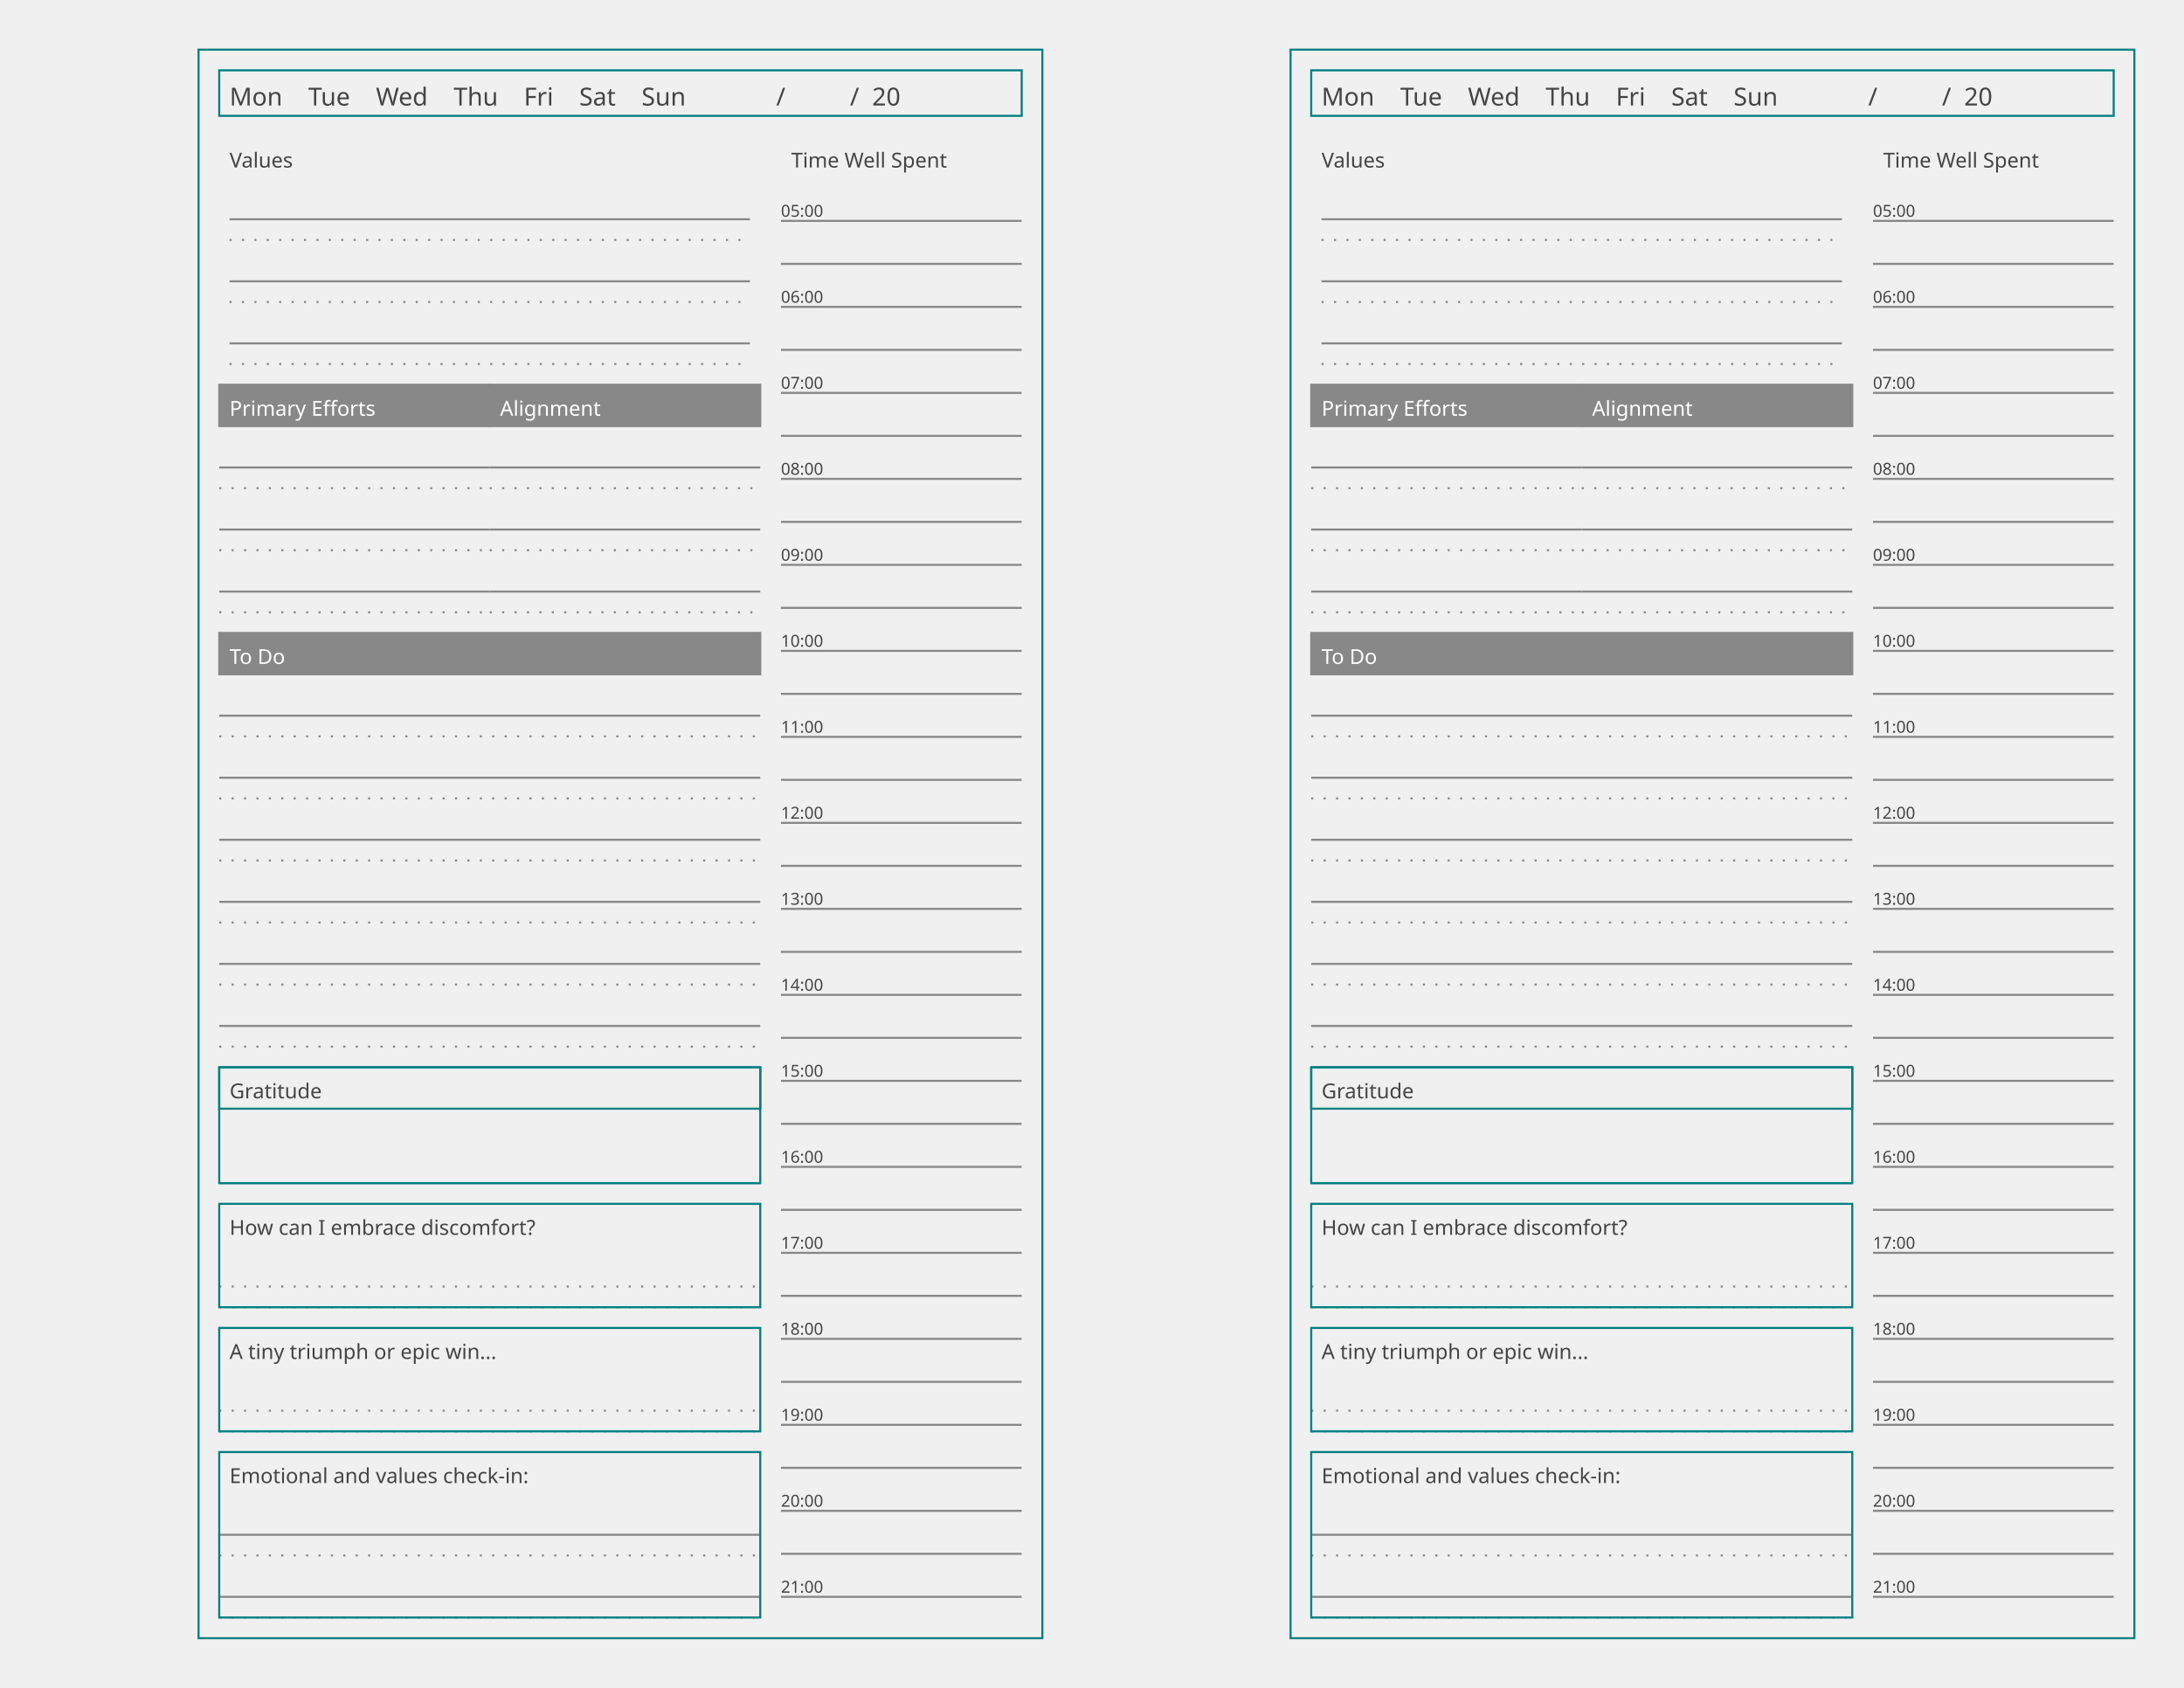
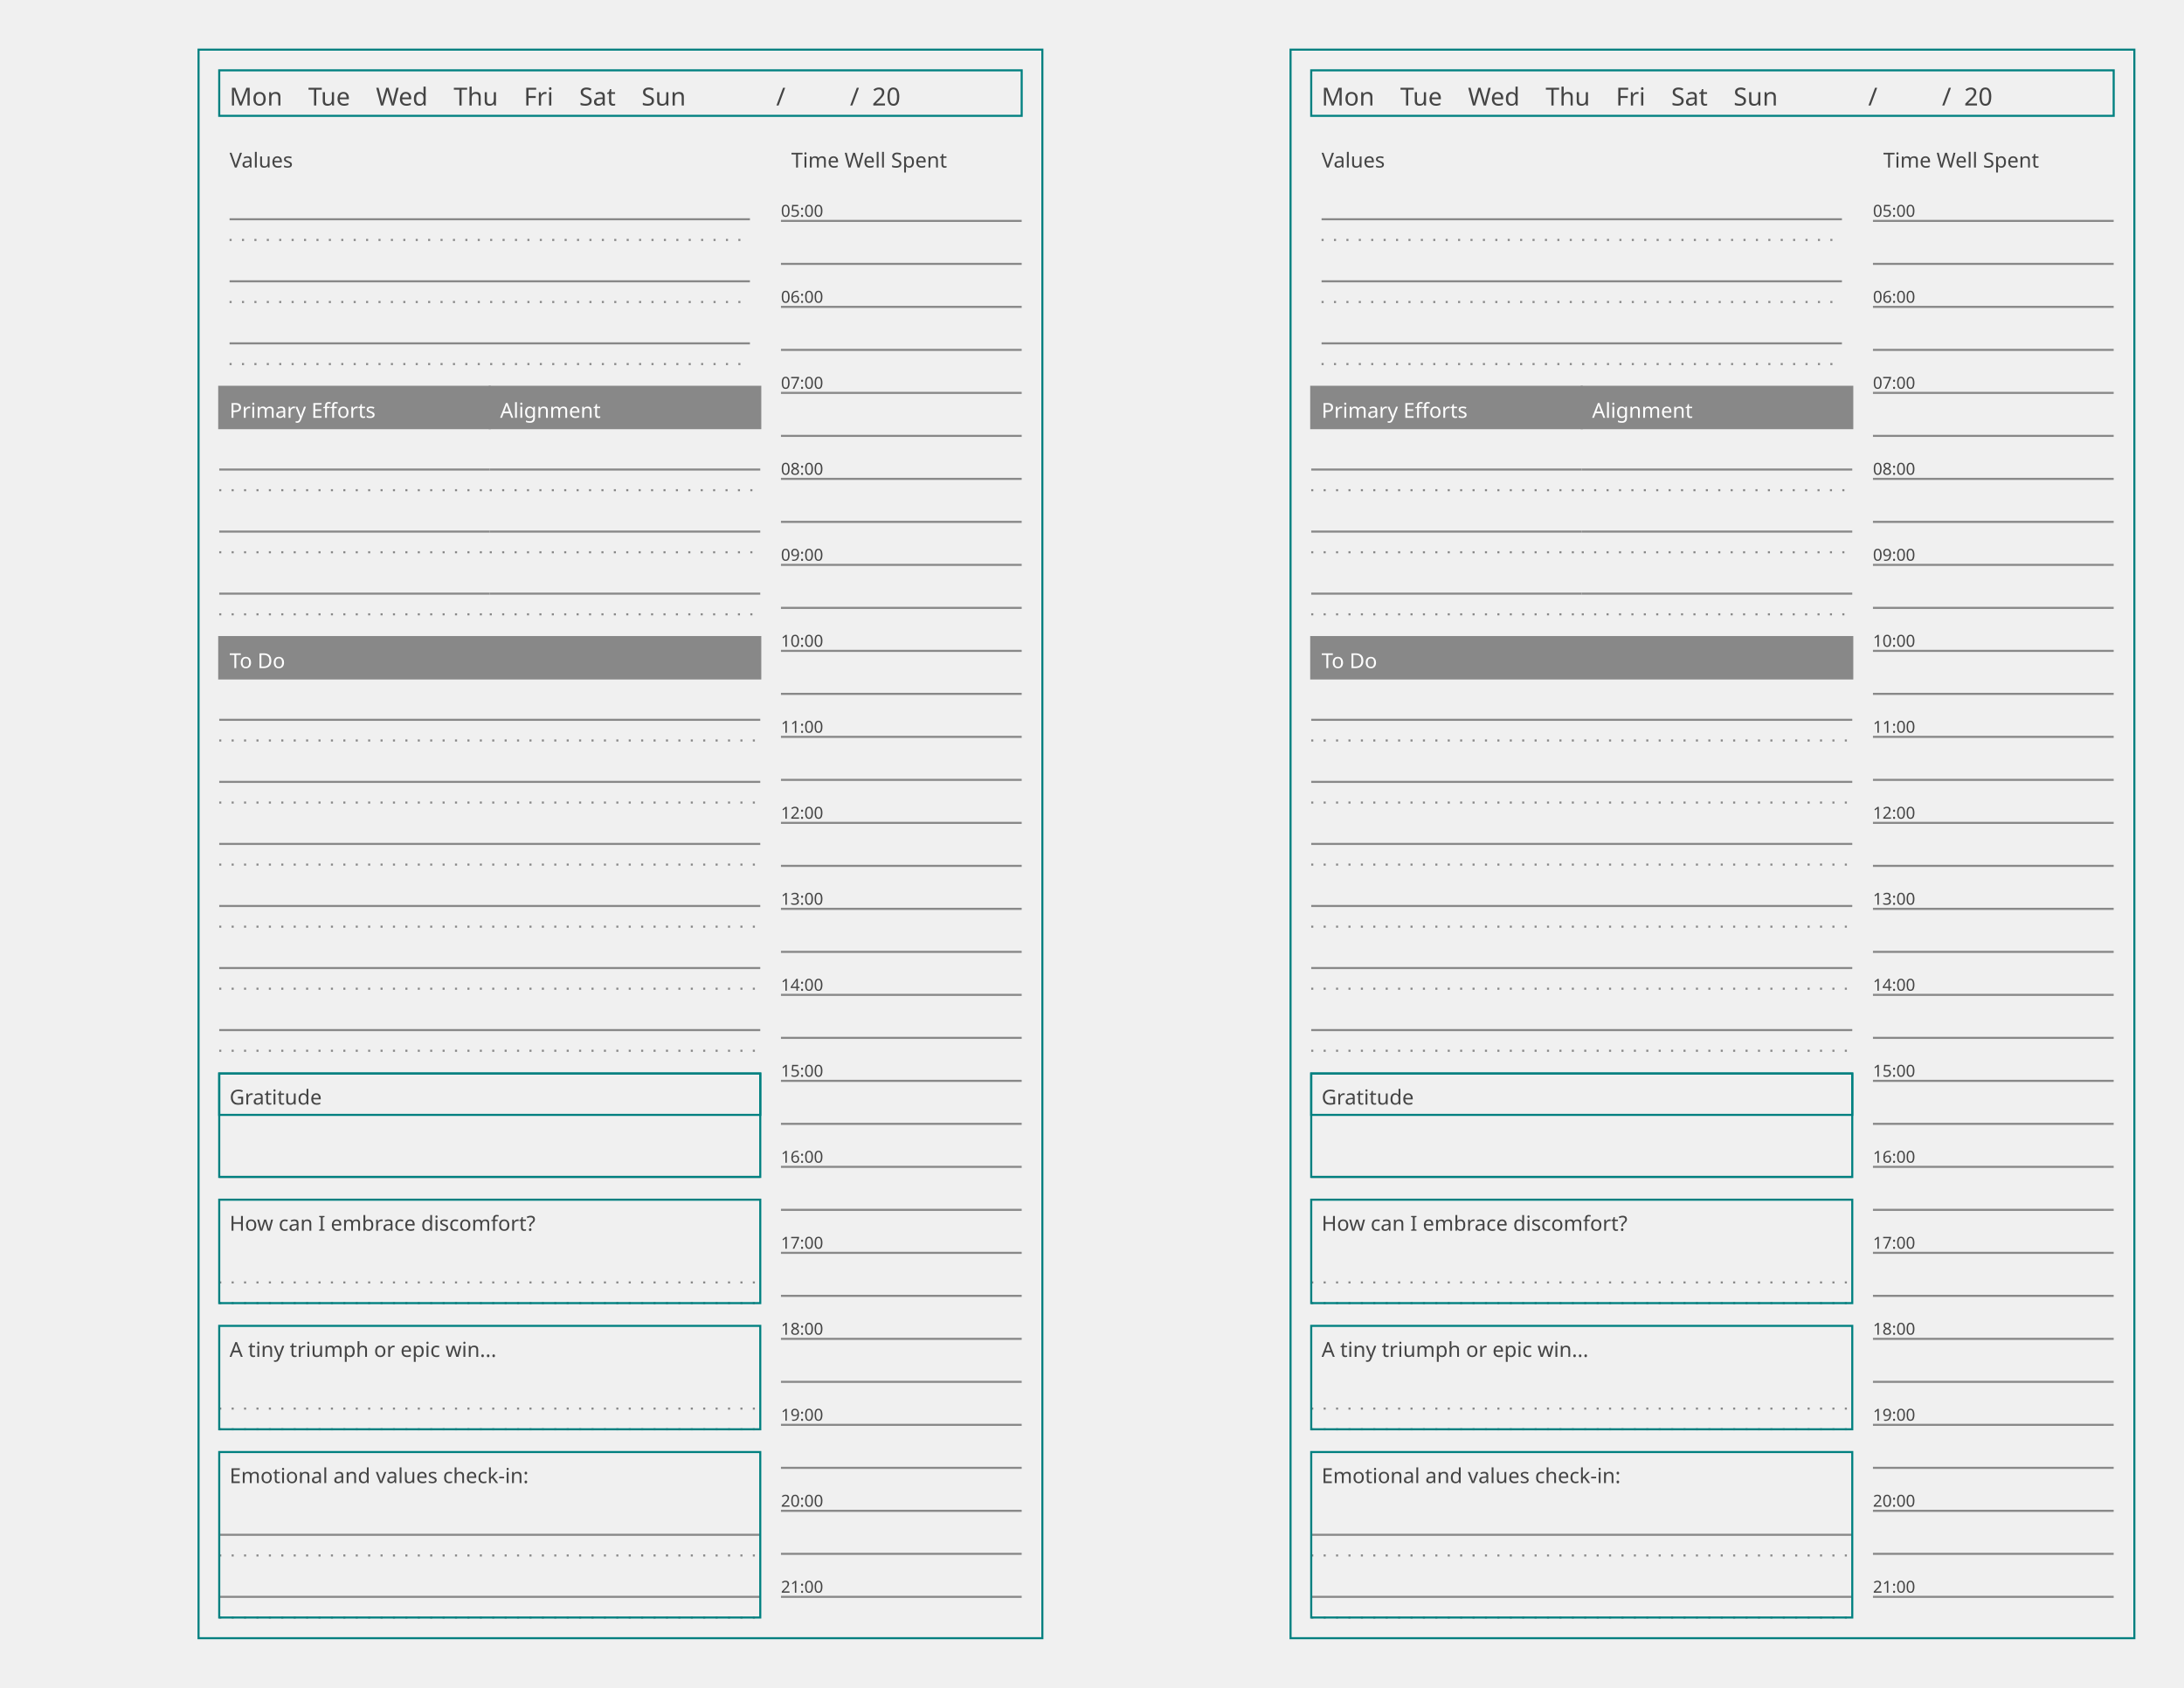
<svg xmlns="http://www.w3.org/2000/svg" baseProfile="tiny" height="8.5in" version="1.2" width="11in">
  <defs />
  <g transform="translate(96, 24.0)">
    <rect fill="none" height="768.0" stroke="#008080" width="408.0" x="0" y="0" />
    <g transform="translate(10, 10)">
      <rect fill="none" height="22" stroke="#008080" stroke-width="1" width="388.0" x="0" y="0" />
      <text alignment-baseline="text-after-edge" fill="#444444" font-family="Trebuchet MS" font-size="12" text-anchor="start" transform="translate(5,17)">Mon    Tue    Wed    Thu    Fri    Sat    Sun              /          /  20          </text>
    </g>
    <g transform="translate(10, 32)">
      <g transform="translate(0,10)">
        <g>
          <g transform="translate(0,0)">
            <text alignment-baseline="text-after-edge" fill="#444444" font-family="Ubuntu Mono" font-size="10" text-anchor="start" transform="translate(5,15)">Values</text>
          </g>
          <g transform="translate(0,20)">
            <g>
              <line stroke="#888888" stroke-dasharray="1,5" stroke-width="1" transform="translate(5,30.0)" x1="0" x2="251.6" y1="0" y2="0" />
              <line stroke="#888888" stroke-dasharray="1,5" stroke-width="1" transform="translate(5,60.0)" x1="0" x2="251.6" y1="0" y2="0" />
              <line stroke="#888888" stroke-dasharray="1,5" stroke-width="1" transform="translate(5,90.0)" x1="0" x2="251.6" y1="0" y2="0" />
            </g>
            <g>
              <line stroke="#888888" stroke-dasharray="1,0" stroke-width="1" transform="translate(5,20.0)" x1="0" x2="251.6" y1="0" y2="0" />
              <line stroke="#888888" stroke-dasharray="1,0" stroke-width="1" transform="translate(5,50.0)" x1="0" x2="251.6" y1="0" y2="0" />
              <line stroke="#888888" stroke-dasharray="1,0" stroke-width="1" transform="translate(5,80.0)" x1="0" x2="251.6" y1="0" y2="0" />
            </g>
          </g>
        </g>
      </g>
-       <g transform="translate(0,130)">
+       <g transform="translate(0,131.0)">
        <g>
          <g transform="translate(0,0)">
            <g>
              <g transform="translate(0,0)">
                <rect fill="#888888" height="20" stroke="#888888" stroke-width="1" width="130.8" x="0" y="0" />
                <text alignment-baseline="text-after-edge" fill="#ffffff" font-family="Trebuchet MS" font-size="10" text-anchor="start" transform="translate(5,15)">Primary Efforts</text>
              </g>
              <g transform="translate(0,20)">
                <g>
                  <line stroke="#888888" stroke-dasharray="1,5" stroke-width="1" transform="translate(0,30.0)" x1="0" x2="130.8" y1="0" y2="0" />
                  <line stroke="#888888" stroke-dasharray="1,5" stroke-width="1" transform="translate(0,60.0)" x1="0" x2="130.8" y1="0" y2="0" />
                  <line stroke="#888888" stroke-dasharray="1,5" stroke-width="1" transform="translate(0,90.0)" x1="0" x2="130.8" y1="0" y2="0" />
                </g>
                <g>
                  <line stroke="#888888" stroke-dasharray="1,0" stroke-width="1" transform="translate(0,20.0)" x1="0" x2="130.8" y1="0" y2="0" />
                  <line stroke="#888888" stroke-dasharray="1,0" stroke-width="1" transform="translate(0,50.0)" x1="0" x2="130.8" y1="0" y2="0" />
                  <line stroke="#888888" stroke-dasharray="1,0" stroke-width="1" transform="translate(0,80.0)" x1="0" x2="130.8" y1="0" y2="0" />
                </g>
              </g>
            </g>
          </g>
          <g transform="translate(130.8,0)">
            <g>
              <g transform="translate(0,0)">
                <rect fill="#888888" height="20" stroke="#888888" stroke-width="1" width="130.8" x="0" y="0" />
                <text alignment-baseline="text-after-edge" fill="#ffffff" font-family="Trebuchet MS" font-size="10" text-anchor="start" transform="translate(5,15)">Alignment</text>
              </g>
              <g transform="translate(0,20)">
                <g>
                  <line stroke="#888888" stroke-dasharray="1,5" stroke-width="1" transform="translate(0,30.0)" x1="0" x2="130.8" y1="0" y2="0" />
                  <line stroke="#888888" stroke-dasharray="1,5" stroke-width="1" transform="translate(0,60.0)" x1="0" x2="130.8" y1="0" y2="0" />
                  <line stroke="#888888" stroke-dasharray="1,5" stroke-width="1" transform="translate(0,90.0)" x1="0" x2="130.8" y1="0" y2="0" />
                </g>
                <g>
                  <line stroke="#888888" stroke-dasharray="1,0" stroke-width="1" transform="translate(0,20.0)" x1="0" x2="130.8" y1="0" y2="0" />
                  <line stroke="#888888" stroke-dasharray="1,0" stroke-width="1" transform="translate(0,50.0)" x1="0" x2="130.8" y1="0" y2="0" />
                  <line stroke="#888888" stroke-dasharray="1,0" stroke-width="1" transform="translate(0,80.0)" x1="0" x2="130.8" y1="0" y2="0" />
                </g>
              </g>
            </g>
          </g>
        </g>
      </g>
-       <g transform="translate(0,250)">
+       <g transform="translate(0,252.0)">
        <g>
          <g transform="translate(0,0)">
            <rect fill="#888888" height="20" stroke="#888888" stroke-width="1" width="261.6" x="0" y="0" />
            <text alignment-baseline="text-after-edge" fill="#ffffff" font-family="Ubuntu Mono" font-size="10" text-anchor="start" transform="translate(5,15)">To Do</text>
          </g>
          <g transform="translate(0,20)">
            <g>
              <line stroke="#888888" stroke-dasharray="1,5" stroke-width="1" transform="translate(0,30.0)" x1="0" x2="261.6" y1="0" y2="0" />
              <line stroke="#888888" stroke-dasharray="1,5" stroke-width="1" transform="translate(0,60.0)" x1="0" x2="261.6" y1="0" y2="0" />
              <line stroke="#888888" stroke-dasharray="1,5" stroke-width="1" transform="translate(0,90.0)" x1="0" x2="261.6" y1="0" y2="0" />
              <line stroke="#888888" stroke-dasharray="1,5" stroke-width="1" transform="translate(0,120.0)" x1="0" x2="261.6" y1="0" y2="0" />
              <line stroke="#888888" stroke-dasharray="1,5" stroke-width="1" transform="translate(0,150.0)" x1="0" x2="261.6" y1="0" y2="0" />
              <line stroke="#888888" stroke-dasharray="1,5" stroke-width="1" transform="translate(0,180.0)" x1="0" x2="261.6" y1="0" y2="0" />
            </g>
            <g>
              <line stroke="#888888" stroke-dasharray="1,0" stroke-width="1" transform="translate(0,20.0)" x1="0" x2="261.6" y1="0" y2="0" />
              <line stroke="#888888" stroke-dasharray="1,0" stroke-width="1" transform="translate(0,50.0)" x1="0" x2="261.6" y1="0" y2="0" />
              <line stroke="#888888" stroke-dasharray="1,0" stroke-width="1" transform="translate(0,80.0)" x1="0" x2="261.6" y1="0" y2="0" />
              <line stroke="#888888" stroke-dasharray="1,0" stroke-width="1" transform="translate(0,110.0)" x1="0" x2="261.6" y1="0" y2="0" />
              <line stroke="#888888" stroke-dasharray="1,0" stroke-width="1" transform="translate(0,140.0)" x1="0" x2="261.6" y1="0" y2="0" />
              <line stroke="#888888" stroke-dasharray="1,0" stroke-width="1" transform="translate(0,170.0)" x1="0" x2="261.6" y1="0" y2="0" />
            </g>
          </g>
        </g>
      </g>
-       <g transform="translate(0,460)">
+       <g transform="translate(0,463.0)">
        <g>
          <g transform="translate(0,0)">
            <rect fill="none" height="20" stroke="#008080" stroke-width="1" width="261.6" x="0" y="0" />
            <text alignment-baseline="text-after-edge" fill="#444444" font-family="Trebuchet MS" font-size="10" text-anchor="start" transform="translate(5,15)">Gratitude</text>
          </g>
          <g transform="translate(0,20)">
-             <line stroke="#888888" stroke-dasharray="1,0" stroke-width="1" transform="translate(0,36.0)" x1="0" x2="261.6" y1="0" y2="0" />
-           </g>
-         </g>
-         <rect fill="none" height="56.0" stroke="#008080" stroke-width="1" width="261.6" x="0" y="0" />
-       </g>
-       <g transform="translate(0,526.0)">
+             <line stroke="#888888" stroke-dasharray="1,0" stroke-width="1" transform="translate(0,30.0)" x1="0" x2="261.6" y1="0" y2="0" />
+           </g>
+         </g>
+         <rect fill="none" height="50" stroke="#008080" stroke-width="1" width="261.6" x="0" y="0" />
+       </g>
+       <g transform="translate(0,524.0)">
        <g>
          <g transform="translate(0,0)">
            <text alignment-baseline="text-after-edge" fill="#444444" font-family="Ubuntu Mono" font-size="10" text-anchor="start" transform="translate(5,15)">How can I embrace discomfort?</text>
          </g>
          <g transform="translate(0,20)">
            <g>
              <line stroke="#888888" stroke-dasharray="1,5" stroke-width="1" transform="translate(0,30.0)" x1="0" x2="261.6" y1="0" y2="0" />
            </g>
            <g>
              <line stroke="#888888" stroke-dasharray="1,5" stroke-width="1" transform="translate(0,20.0)" x1="0" x2="261.6" y1="0" y2="0" />
            </g>
          </g>
        </g>
        <rect fill="none" height="50" stroke="#008080" stroke-width="1" width="261.6" x="0" y="0" />
      </g>
-       <g transform="translate(0,586.0)">
+       <g transform="translate(0,585.0)">
        <g>
          <g transform="translate(0,0)">
            <text alignment-baseline="text-after-edge" fill="#444444" font-family="Ubuntu Mono" font-size="10" text-anchor="start" transform="translate(5,15)">A tiny triumph or epic win...</text>
          </g>
          <g transform="translate(0,20)">
            <g>
              <line stroke="#888888" stroke-dasharray="1,5" stroke-width="1" transform="translate(0,30.0)" x1="0" x2="261.6" y1="0" y2="0" />
            </g>
            <g>
              <line stroke="#888888" stroke-dasharray="1,5" stroke-width="1" transform="translate(0,20.0)" x1="0" x2="261.6" y1="0" y2="0" />
            </g>
          </g>
        </g>
        <rect fill="none" height="50" stroke="#008080" stroke-width="1" width="261.6" x="0" y="0" />
      </g>
      <g transform="translate(0,646.0)">
        <g>
          <g transform="translate(0,0)">
            <text alignment-baseline="text-after-edge" fill="#444444" font-family="Ubuntu Mono" font-size="10" text-anchor="start" transform="translate(5,15)">Emotional and values check-in:</text>
          </g>
          <g transform="translate(0,20)">
            <g>
              <line stroke="#888888" stroke-dasharray="1,5" stroke-width="1" transform="translate(0,30.0)" x1="0" x2="261.6" y1="0" y2="0" />
              <line stroke="#888888" stroke-dasharray="1,5" stroke-width="1" transform="translate(0,60.0)" x1="0" x2="261.6" y1="0" y2="0" />
            </g>
            <g>
              <line stroke="#888888" stroke-dasharray="1,0" stroke-width="1" transform="translate(0,20.0)" x1="0" x2="261.6" y1="0" y2="0" />
              <line stroke="#888888" stroke-dasharray="1,0" stroke-width="1" transform="translate(0,50.0)" x1="0" x2="261.6" y1="0" y2="0" />
            </g>
          </g>
        </g>
        <rect fill="none" height="80" stroke="#008080" stroke-width="1" width="261.6" x="0" y="0" />
      </g>
    </g>
    <g transform="translate(281.6,32)">
      <g>
        <rect fill="none" height="20" stroke="none" width="116.4" x="0" y="10" />
        <text alignment-baseline="text-after-edge" fill="#444444" font-family="Ubuntu Mono" font-size="10" text-anchor="start" x="5" y="25">Time Well Spent</text>
      </g>
      <g>
        <text alignment-baseline="text-after-edge" fill="#444444" font-family="Ubuntu Mono" font-size="8" text-anchor="start" x="0" y="48.788">05:00</text>
        <line stroke="#888888" x1="0" x2="116.4" y1="50.788" y2="50.788" />
        <line stroke="#888888" x1="0" x2="116.4" y1="71.576" y2="71.576" />
        <text alignment-baseline="text-after-edge" fill="#444444" font-family="Ubuntu Mono" font-size="8" text-anchor="start" x="0" y="90.364">06:00</text>
        <line stroke="#888888" x1="0" x2="116.4" y1="92.364" y2="92.364" />
        <line stroke="#888888" x1="0" x2="116.4" y1="113.152" y2="113.152" />
        <text alignment-baseline="text-after-edge" fill="#444444" font-family="Ubuntu Mono" font-size="8" text-anchor="start" x="0" y="131.939">07:00</text>
        <line stroke="#888888" x1="0" x2="116.4" y1="133.939" y2="133.939" />
        <line stroke="#888888" x1="0" x2="116.4" y1="154.727" y2="154.727" />
        <text alignment-baseline="text-after-edge" fill="#444444" font-family="Ubuntu Mono" font-size="8" text-anchor="start" x="0" y="173.515">08:00</text>
        <line stroke="#888888" x1="0" x2="116.4" y1="175.515" y2="175.515" />
        <line stroke="#888888" x1="0" x2="116.4" y1="196.303" y2="196.303" />
        <text alignment-baseline="text-after-edge" fill="#444444" font-family="Ubuntu Mono" font-size="8" text-anchor="start" x="0" y="215.091">09:00</text>
        <line stroke="#888888" x1="0" x2="116.4" y1="217.091" y2="217.091" />
        <line stroke="#888888" x1="0" x2="116.4" y1="237.879" y2="237.879" />
        <text alignment-baseline="text-after-edge" fill="#444444" font-family="Ubuntu Mono" font-size="8" text-anchor="start" x="0" y="256.667">10:00</text>
        <line stroke="#888888" x1="0" x2="116.4" y1="258.667" y2="258.667" />
        <line stroke="#888888" x1="0" x2="116.4" y1="279.455" y2="279.455" />
        <text alignment-baseline="text-after-edge" fill="#444444" font-family="Ubuntu Mono" font-size="8" text-anchor="start" x="0" y="298.242">11:00</text>
        <line stroke="#888888" x1="0" x2="116.4" y1="300.242" y2="300.242" />
        <line stroke="#888888" x1="0" x2="116.4" y1="321.03" y2="321.03" />
        <text alignment-baseline="text-after-edge" fill="#444444" font-family="Ubuntu Mono" font-size="8" text-anchor="start" x="0" y="339.818">12:00</text>
        <line stroke="#888888" x1="0" x2="116.4" y1="341.818" y2="341.818" />
        <line stroke="#888888" x1="0" x2="116.4" y1="362.606" y2="362.606" />
        <text alignment-baseline="text-after-edge" fill="#444444" font-family="Ubuntu Mono" font-size="8" text-anchor="start" x="0" y="381.394">13:00</text>
        <line stroke="#888888" x1="0" x2="116.4" y1="383.394" y2="383.394" />
        <line stroke="#888888" x1="0" x2="116.4" y1="404.182" y2="404.182" />
        <text alignment-baseline="text-after-edge" fill="#444444" font-family="Ubuntu Mono" font-size="8" text-anchor="start" x="0" y="422.97">14:00</text>
        <line stroke="#888888" x1="0" x2="116.4" y1="424.97" y2="424.97" />
        <line stroke="#888888" x1="0" x2="116.4" y1="445.758" y2="445.758" />
        <text alignment-baseline="text-after-edge" fill="#444444" font-family="Ubuntu Mono" font-size="8" text-anchor="start" x="0" y="464.545">15:00</text>
        <line stroke="#888888" x1="0" x2="116.4" y1="466.545" y2="466.545" />
        <line stroke="#888888" x1="0" x2="116.4" y1="487.333" y2="487.333" />
        <text alignment-baseline="text-after-edge" fill="#444444" font-family="Ubuntu Mono" font-size="8" text-anchor="start" x="0" y="506.121">16:00</text>
        <line stroke="#888888" x1="0" x2="116.4" y1="508.121" y2="508.121" />
        <line stroke="#888888" x1="0" x2="116.4" y1="528.909" y2="528.909" />
        <text alignment-baseline="text-after-edge" fill="#444444" font-family="Ubuntu Mono" font-size="8" text-anchor="start" x="0" y="547.697">17:00</text>
        <line stroke="#888888" x1="0" x2="116.4" y1="549.697" y2="549.697" />
        <line stroke="#888888" x1="0" x2="116.4" y1="570.485" y2="570.485" />
        <text alignment-baseline="text-after-edge" fill="#444444" font-family="Ubuntu Mono" font-size="8" text-anchor="start" x="0" y="589.273">18:00</text>
        <line stroke="#888888" x1="0" x2="116.4" y1="591.273" y2="591.273" />
        <line stroke="#888888" x1="0" x2="116.4" y1="612.061" y2="612.061" />
        <text alignment-baseline="text-after-edge" fill="#444444" font-family="Ubuntu Mono" font-size="8" text-anchor="start" x="0" y="630.848">19:00</text>
        <line stroke="#888888" x1="0" x2="116.4" y1="632.848" y2="632.848" />
        <line stroke="#888888" x1="0" x2="116.4" y1="653.636" y2="653.636" />
        <text alignment-baseline="text-after-edge" fill="#444444" font-family="Ubuntu Mono" font-size="8" text-anchor="start" x="0" y="672.424">20:00</text>
        <line stroke="#888888" x1="0" x2="116.4" y1="674.424" y2="674.424" />
        <line stroke="#888888" x1="0" x2="116.4" y1="695.212" y2="695.212" />
        <text alignment-baseline="text-after-edge" fill="#444444" font-family="Ubuntu Mono" font-size="8" text-anchor="start" x="0" y="714.0">21:00</text>
        <line stroke="#888888" x1="0" x2="116.4" y1="716.0" y2="716.0" />
      </g>
    </g>
  </g>
  <g transform="translate(624.0, 24.0)">
    <rect fill="none" height="768.0" stroke="#008080" width="408.0" x="0" y="0" />
    <g transform="translate(10, 10)">
      <rect fill="none" height="22" stroke="#008080" stroke-width="1" width="388.0" x="0" y="0" />
      <text alignment-baseline="text-after-edge" fill="#444444" font-family="Trebuchet MS" font-size="12" text-anchor="start" transform="translate(5,17)">Mon    Tue    Wed    Thu    Fri    Sat    Sun              /          /  20          </text>
    </g>
    <g transform="translate(10, 32)">
      <g transform="translate(0,10)">
        <g>
          <g transform="translate(0,0)">
            <text alignment-baseline="text-after-edge" fill="#444444" font-family="Ubuntu Mono" font-size="10" text-anchor="start" transform="translate(5,15)">Values</text>
          </g>
          <g transform="translate(0,20)">
            <g>
              <line stroke="#888888" stroke-dasharray="1,5" stroke-width="1" transform="translate(5,30.0)" x1="0" x2="251.6" y1="0" y2="0" />
              <line stroke="#888888" stroke-dasharray="1,5" stroke-width="1" transform="translate(5,60.0)" x1="0" x2="251.6" y1="0" y2="0" />
              <line stroke="#888888" stroke-dasharray="1,5" stroke-width="1" transform="translate(5,90.0)" x1="0" x2="251.6" y1="0" y2="0" />
            </g>
            <g>
              <line stroke="#888888" stroke-dasharray="1,0" stroke-width="1" transform="translate(5,20.0)" x1="0" x2="251.6" y1="0" y2="0" />
              <line stroke="#888888" stroke-dasharray="1,0" stroke-width="1" transform="translate(5,50.0)" x1="0" x2="251.6" y1="0" y2="0" />
              <line stroke="#888888" stroke-dasharray="1,0" stroke-width="1" transform="translate(5,80.0)" x1="0" x2="251.6" y1="0" y2="0" />
            </g>
          </g>
        </g>
      </g>
-       <g transform="translate(0,130)">
+       <g transform="translate(0,131.0)">
        <g>
          <g transform="translate(0,0)">
            <g>
              <g transform="translate(0,0)">
                <rect fill="#888888" height="20" stroke="#888888" stroke-width="1" width="130.8" x="0" y="0" />
                <text alignment-baseline="text-after-edge" fill="#ffffff" font-family="Trebuchet MS" font-size="10" text-anchor="start" transform="translate(5,15)">Primary Efforts</text>
              </g>
              <g transform="translate(0,20)">
                <g>
                  <line stroke="#888888" stroke-dasharray="1,5" stroke-width="1" transform="translate(0,30.0)" x1="0" x2="130.8" y1="0" y2="0" />
                  <line stroke="#888888" stroke-dasharray="1,5" stroke-width="1" transform="translate(0,60.0)" x1="0" x2="130.8" y1="0" y2="0" />
                  <line stroke="#888888" stroke-dasharray="1,5" stroke-width="1" transform="translate(0,90.0)" x1="0" x2="130.8" y1="0" y2="0" />
                </g>
                <g>
                  <line stroke="#888888" stroke-dasharray="1,0" stroke-width="1" transform="translate(0,20.0)" x1="0" x2="130.8" y1="0" y2="0" />
                  <line stroke="#888888" stroke-dasharray="1,0" stroke-width="1" transform="translate(0,50.0)" x1="0" x2="130.8" y1="0" y2="0" />
                  <line stroke="#888888" stroke-dasharray="1,0" stroke-width="1" transform="translate(0,80.0)" x1="0" x2="130.8" y1="0" y2="0" />
                </g>
              </g>
            </g>
          </g>
          <g transform="translate(130.8,0)">
            <g>
              <g transform="translate(0,0)">
                <rect fill="#888888" height="20" stroke="#888888" stroke-width="1" width="130.8" x="0" y="0" />
                <text alignment-baseline="text-after-edge" fill="#ffffff" font-family="Trebuchet MS" font-size="10" text-anchor="start" transform="translate(5,15)">Alignment</text>
              </g>
              <g transform="translate(0,20)">
                <g>
                  <line stroke="#888888" stroke-dasharray="1,5" stroke-width="1" transform="translate(0,30.0)" x1="0" x2="130.8" y1="0" y2="0" />
                  <line stroke="#888888" stroke-dasharray="1,5" stroke-width="1" transform="translate(0,60.0)" x1="0" x2="130.8" y1="0" y2="0" />
                  <line stroke="#888888" stroke-dasharray="1,5" stroke-width="1" transform="translate(0,90.0)" x1="0" x2="130.8" y1="0" y2="0" />
                </g>
                <g>
                  <line stroke="#888888" stroke-dasharray="1,0" stroke-width="1" transform="translate(0,20.0)" x1="0" x2="130.8" y1="0" y2="0" />
                  <line stroke="#888888" stroke-dasharray="1,0" stroke-width="1" transform="translate(0,50.0)" x1="0" x2="130.8" y1="0" y2="0" />
                  <line stroke="#888888" stroke-dasharray="1,0" stroke-width="1" transform="translate(0,80.0)" x1="0" x2="130.8" y1="0" y2="0" />
                </g>
              </g>
            </g>
          </g>
        </g>
      </g>
-       <g transform="translate(0,250)">
+       <g transform="translate(0,252.0)">
        <g>
          <g transform="translate(0,0)">
            <rect fill="#888888" height="20" stroke="#888888" stroke-width="1" width="261.6" x="0" y="0" />
            <text alignment-baseline="text-after-edge" fill="#ffffff" font-family="Ubuntu Mono" font-size="10" text-anchor="start" transform="translate(5,15)">To Do</text>
          </g>
          <g transform="translate(0,20)">
            <g>
              <line stroke="#888888" stroke-dasharray="1,5" stroke-width="1" transform="translate(0,30.0)" x1="0" x2="261.6" y1="0" y2="0" />
              <line stroke="#888888" stroke-dasharray="1,5" stroke-width="1" transform="translate(0,60.0)" x1="0" x2="261.6" y1="0" y2="0" />
              <line stroke="#888888" stroke-dasharray="1,5" stroke-width="1" transform="translate(0,90.0)" x1="0" x2="261.6" y1="0" y2="0" />
              <line stroke="#888888" stroke-dasharray="1,5" stroke-width="1" transform="translate(0,120.0)" x1="0" x2="261.6" y1="0" y2="0" />
              <line stroke="#888888" stroke-dasharray="1,5" stroke-width="1" transform="translate(0,150.0)" x1="0" x2="261.6" y1="0" y2="0" />
              <line stroke="#888888" stroke-dasharray="1,5" stroke-width="1" transform="translate(0,180.0)" x1="0" x2="261.6" y1="0" y2="0" />
            </g>
            <g>
              <line stroke="#888888" stroke-dasharray="1,0" stroke-width="1" transform="translate(0,20.0)" x1="0" x2="261.6" y1="0" y2="0" />
              <line stroke="#888888" stroke-dasharray="1,0" stroke-width="1" transform="translate(0,50.0)" x1="0" x2="261.6" y1="0" y2="0" />
              <line stroke="#888888" stroke-dasharray="1,0" stroke-width="1" transform="translate(0,80.0)" x1="0" x2="261.6" y1="0" y2="0" />
              <line stroke="#888888" stroke-dasharray="1,0" stroke-width="1" transform="translate(0,110.0)" x1="0" x2="261.6" y1="0" y2="0" />
              <line stroke="#888888" stroke-dasharray="1,0" stroke-width="1" transform="translate(0,140.0)" x1="0" x2="261.6" y1="0" y2="0" />
              <line stroke="#888888" stroke-dasharray="1,0" stroke-width="1" transform="translate(0,170.0)" x1="0" x2="261.6" y1="0" y2="0" />
            </g>
          </g>
        </g>
      </g>
-       <g transform="translate(0,460)">
+       <g transform="translate(0,463.0)">
        <g>
          <g transform="translate(0,0)">
            <rect fill="none" height="20" stroke="#008080" stroke-width="1" width="261.6" x="0" y="0" />
            <text alignment-baseline="text-after-edge" fill="#444444" font-family="Trebuchet MS" font-size="10" text-anchor="start" transform="translate(5,15)">Gratitude</text>
          </g>
          <g transform="translate(0,20)">
-             <line stroke="#888888" stroke-dasharray="1,0" stroke-width="1" transform="translate(0,36.0)" x1="0" x2="261.6" y1="0" y2="0" />
-           </g>
-         </g>
-         <rect fill="none" height="56.0" stroke="#008080" stroke-width="1" width="261.6" x="0" y="0" />
-       </g>
-       <g transform="translate(0,526.0)">
+             <line stroke="#888888" stroke-dasharray="1,0" stroke-width="1" transform="translate(0,30.0)" x1="0" x2="261.6" y1="0" y2="0" />
+           </g>
+         </g>
+         <rect fill="none" height="50" stroke="#008080" stroke-width="1" width="261.6" x="0" y="0" />
+       </g>
+       <g transform="translate(0,524.0)">
        <g>
          <g transform="translate(0,0)">
            <text alignment-baseline="text-after-edge" fill="#444444" font-family="Ubuntu Mono" font-size="10" text-anchor="start" transform="translate(5,15)">How can I embrace discomfort?</text>
          </g>
          <g transform="translate(0,20)">
            <g>
              <line stroke="#888888" stroke-dasharray="1,5" stroke-width="1" transform="translate(0,30.0)" x1="0" x2="261.6" y1="0" y2="0" />
            </g>
            <g>
              <line stroke="#888888" stroke-dasharray="1,5" stroke-width="1" transform="translate(0,20.0)" x1="0" x2="261.6" y1="0" y2="0" />
            </g>
          </g>
        </g>
        <rect fill="none" height="50" stroke="#008080" stroke-width="1" width="261.6" x="0" y="0" />
      </g>
-       <g transform="translate(0,586.0)">
+       <g transform="translate(0,585.0)">
        <g>
          <g transform="translate(0,0)">
            <text alignment-baseline="text-after-edge" fill="#444444" font-family="Ubuntu Mono" font-size="10" text-anchor="start" transform="translate(5,15)">A tiny triumph or epic win...</text>
          </g>
          <g transform="translate(0,20)">
            <g>
              <line stroke="#888888" stroke-dasharray="1,5" stroke-width="1" transform="translate(0,30.0)" x1="0" x2="261.6" y1="0" y2="0" />
            </g>
            <g>
              <line stroke="#888888" stroke-dasharray="1,5" stroke-width="1" transform="translate(0,20.0)" x1="0" x2="261.6" y1="0" y2="0" />
            </g>
          </g>
        </g>
        <rect fill="none" height="50" stroke="#008080" stroke-width="1" width="261.6" x="0" y="0" />
      </g>
      <g transform="translate(0,646.0)">
        <g>
          <g transform="translate(0,0)">
            <text alignment-baseline="text-after-edge" fill="#444444" font-family="Ubuntu Mono" font-size="10" text-anchor="start" transform="translate(5,15)">Emotional and values check-in:</text>
          </g>
          <g transform="translate(0,20)">
            <g>
              <line stroke="#888888" stroke-dasharray="1,5" stroke-width="1" transform="translate(0,30.0)" x1="0" x2="261.6" y1="0" y2="0" />
              <line stroke="#888888" stroke-dasharray="1,5" stroke-width="1" transform="translate(0,60.0)" x1="0" x2="261.6" y1="0" y2="0" />
            </g>
            <g>
              <line stroke="#888888" stroke-dasharray="1,0" stroke-width="1" transform="translate(0,20.0)" x1="0" x2="261.6" y1="0" y2="0" />
              <line stroke="#888888" stroke-dasharray="1,0" stroke-width="1" transform="translate(0,50.0)" x1="0" x2="261.6" y1="0" y2="0" />
            </g>
          </g>
        </g>
        <rect fill="none" height="80" stroke="#008080" stroke-width="1" width="261.6" x="0" y="0" />
      </g>
    </g>
    <g transform="translate(281.6,32)">
      <g>
        <rect fill="none" height="20" stroke="none" width="116.4" x="0" y="10" />
        <text alignment-baseline="text-after-edge" fill="#444444" font-family="Ubuntu Mono" font-size="10" text-anchor="start" x="5" y="25">Time Well Spent</text>
      </g>
      <g>
        <text alignment-baseline="text-after-edge" fill="#444444" font-family="Ubuntu Mono" font-size="8" text-anchor="start" x="0" y="48.788">05:00</text>
        <line stroke="#888888" x1="0" x2="116.4" y1="50.788" y2="50.788" />
        <line stroke="#888888" x1="0" x2="116.4" y1="71.576" y2="71.576" />
        <text alignment-baseline="text-after-edge" fill="#444444" font-family="Ubuntu Mono" font-size="8" text-anchor="start" x="0" y="90.364">06:00</text>
        <line stroke="#888888" x1="0" x2="116.4" y1="92.364" y2="92.364" />
        <line stroke="#888888" x1="0" x2="116.4" y1="113.152" y2="113.152" />
        <text alignment-baseline="text-after-edge" fill="#444444" font-family="Ubuntu Mono" font-size="8" text-anchor="start" x="0" y="131.939">07:00</text>
        <line stroke="#888888" x1="0" x2="116.4" y1="133.939" y2="133.939" />
        <line stroke="#888888" x1="0" x2="116.4" y1="154.727" y2="154.727" />
        <text alignment-baseline="text-after-edge" fill="#444444" font-family="Ubuntu Mono" font-size="8" text-anchor="start" x="0" y="173.515">08:00</text>
        <line stroke="#888888" x1="0" x2="116.4" y1="175.515" y2="175.515" />
        <line stroke="#888888" x1="0" x2="116.4" y1="196.303" y2="196.303" />
        <text alignment-baseline="text-after-edge" fill="#444444" font-family="Ubuntu Mono" font-size="8" text-anchor="start" x="0" y="215.091">09:00</text>
        <line stroke="#888888" x1="0" x2="116.4" y1="217.091" y2="217.091" />
        <line stroke="#888888" x1="0" x2="116.4" y1="237.879" y2="237.879" />
        <text alignment-baseline="text-after-edge" fill="#444444" font-family="Ubuntu Mono" font-size="8" text-anchor="start" x="0" y="256.667">10:00</text>
        <line stroke="#888888" x1="0" x2="116.4" y1="258.667" y2="258.667" />
        <line stroke="#888888" x1="0" x2="116.4" y1="279.455" y2="279.455" />
        <text alignment-baseline="text-after-edge" fill="#444444" font-family="Ubuntu Mono" font-size="8" text-anchor="start" x="0" y="298.242">11:00</text>
        <line stroke="#888888" x1="0" x2="116.4" y1="300.242" y2="300.242" />
        <line stroke="#888888" x1="0" x2="116.4" y1="321.03" y2="321.03" />
        <text alignment-baseline="text-after-edge" fill="#444444" font-family="Ubuntu Mono" font-size="8" text-anchor="start" x="0" y="339.818">12:00</text>
        <line stroke="#888888" x1="0" x2="116.4" y1="341.818" y2="341.818" />
        <line stroke="#888888" x1="0" x2="116.4" y1="362.606" y2="362.606" />
        <text alignment-baseline="text-after-edge" fill="#444444" font-family="Ubuntu Mono" font-size="8" text-anchor="start" x="0" y="381.394">13:00</text>
        <line stroke="#888888" x1="0" x2="116.4" y1="383.394" y2="383.394" />
        <line stroke="#888888" x1="0" x2="116.4" y1="404.182" y2="404.182" />
        <text alignment-baseline="text-after-edge" fill="#444444" font-family="Ubuntu Mono" font-size="8" text-anchor="start" x="0" y="422.97">14:00</text>
        <line stroke="#888888" x1="0" x2="116.4" y1="424.97" y2="424.97" />
        <line stroke="#888888" x1="0" x2="116.4" y1="445.758" y2="445.758" />
        <text alignment-baseline="text-after-edge" fill="#444444" font-family="Ubuntu Mono" font-size="8" text-anchor="start" x="0" y="464.545">15:00</text>
        <line stroke="#888888" x1="0" x2="116.4" y1="466.545" y2="466.545" />
        <line stroke="#888888" x1="0" x2="116.4" y1="487.333" y2="487.333" />
        <text alignment-baseline="text-after-edge" fill="#444444" font-family="Ubuntu Mono" font-size="8" text-anchor="start" x="0" y="506.121">16:00</text>
        <line stroke="#888888" x1="0" x2="116.4" y1="508.121" y2="508.121" />
        <line stroke="#888888" x1="0" x2="116.4" y1="528.909" y2="528.909" />
        <text alignment-baseline="text-after-edge" fill="#444444" font-family="Ubuntu Mono" font-size="8" text-anchor="start" x="0" y="547.697">17:00</text>
        <line stroke="#888888" x1="0" x2="116.4" y1="549.697" y2="549.697" />
        <line stroke="#888888" x1="0" x2="116.4" y1="570.485" y2="570.485" />
        <text alignment-baseline="text-after-edge" fill="#444444" font-family="Ubuntu Mono" font-size="8" text-anchor="start" x="0" y="589.273">18:00</text>
        <line stroke="#888888" x1="0" x2="116.4" y1="591.273" y2="591.273" />
        <line stroke="#888888" x1="0" x2="116.4" y1="612.061" y2="612.061" />
        <text alignment-baseline="text-after-edge" fill="#444444" font-family="Ubuntu Mono" font-size="8" text-anchor="start" x="0" y="630.848">19:00</text>
        <line stroke="#888888" x1="0" x2="116.4" y1="632.848" y2="632.848" />
        <line stroke="#888888" x1="0" x2="116.4" y1="653.636" y2="653.636" />
        <text alignment-baseline="text-after-edge" fill="#444444" font-family="Ubuntu Mono" font-size="8" text-anchor="start" x="0" y="672.424">20:00</text>
        <line stroke="#888888" x1="0" x2="116.4" y1="674.424" y2="674.424" />
        <line stroke="#888888" x1="0" x2="116.4" y1="695.212" y2="695.212" />
        <text alignment-baseline="text-after-edge" fill="#444444" font-family="Ubuntu Mono" font-size="8" text-anchor="start" x="0" y="714.0">21:00</text>
        <line stroke="#888888" x1="0" x2="116.4" y1="716.0" y2="716.0" />
      </g>
    </g>
  </g>
</svg>
